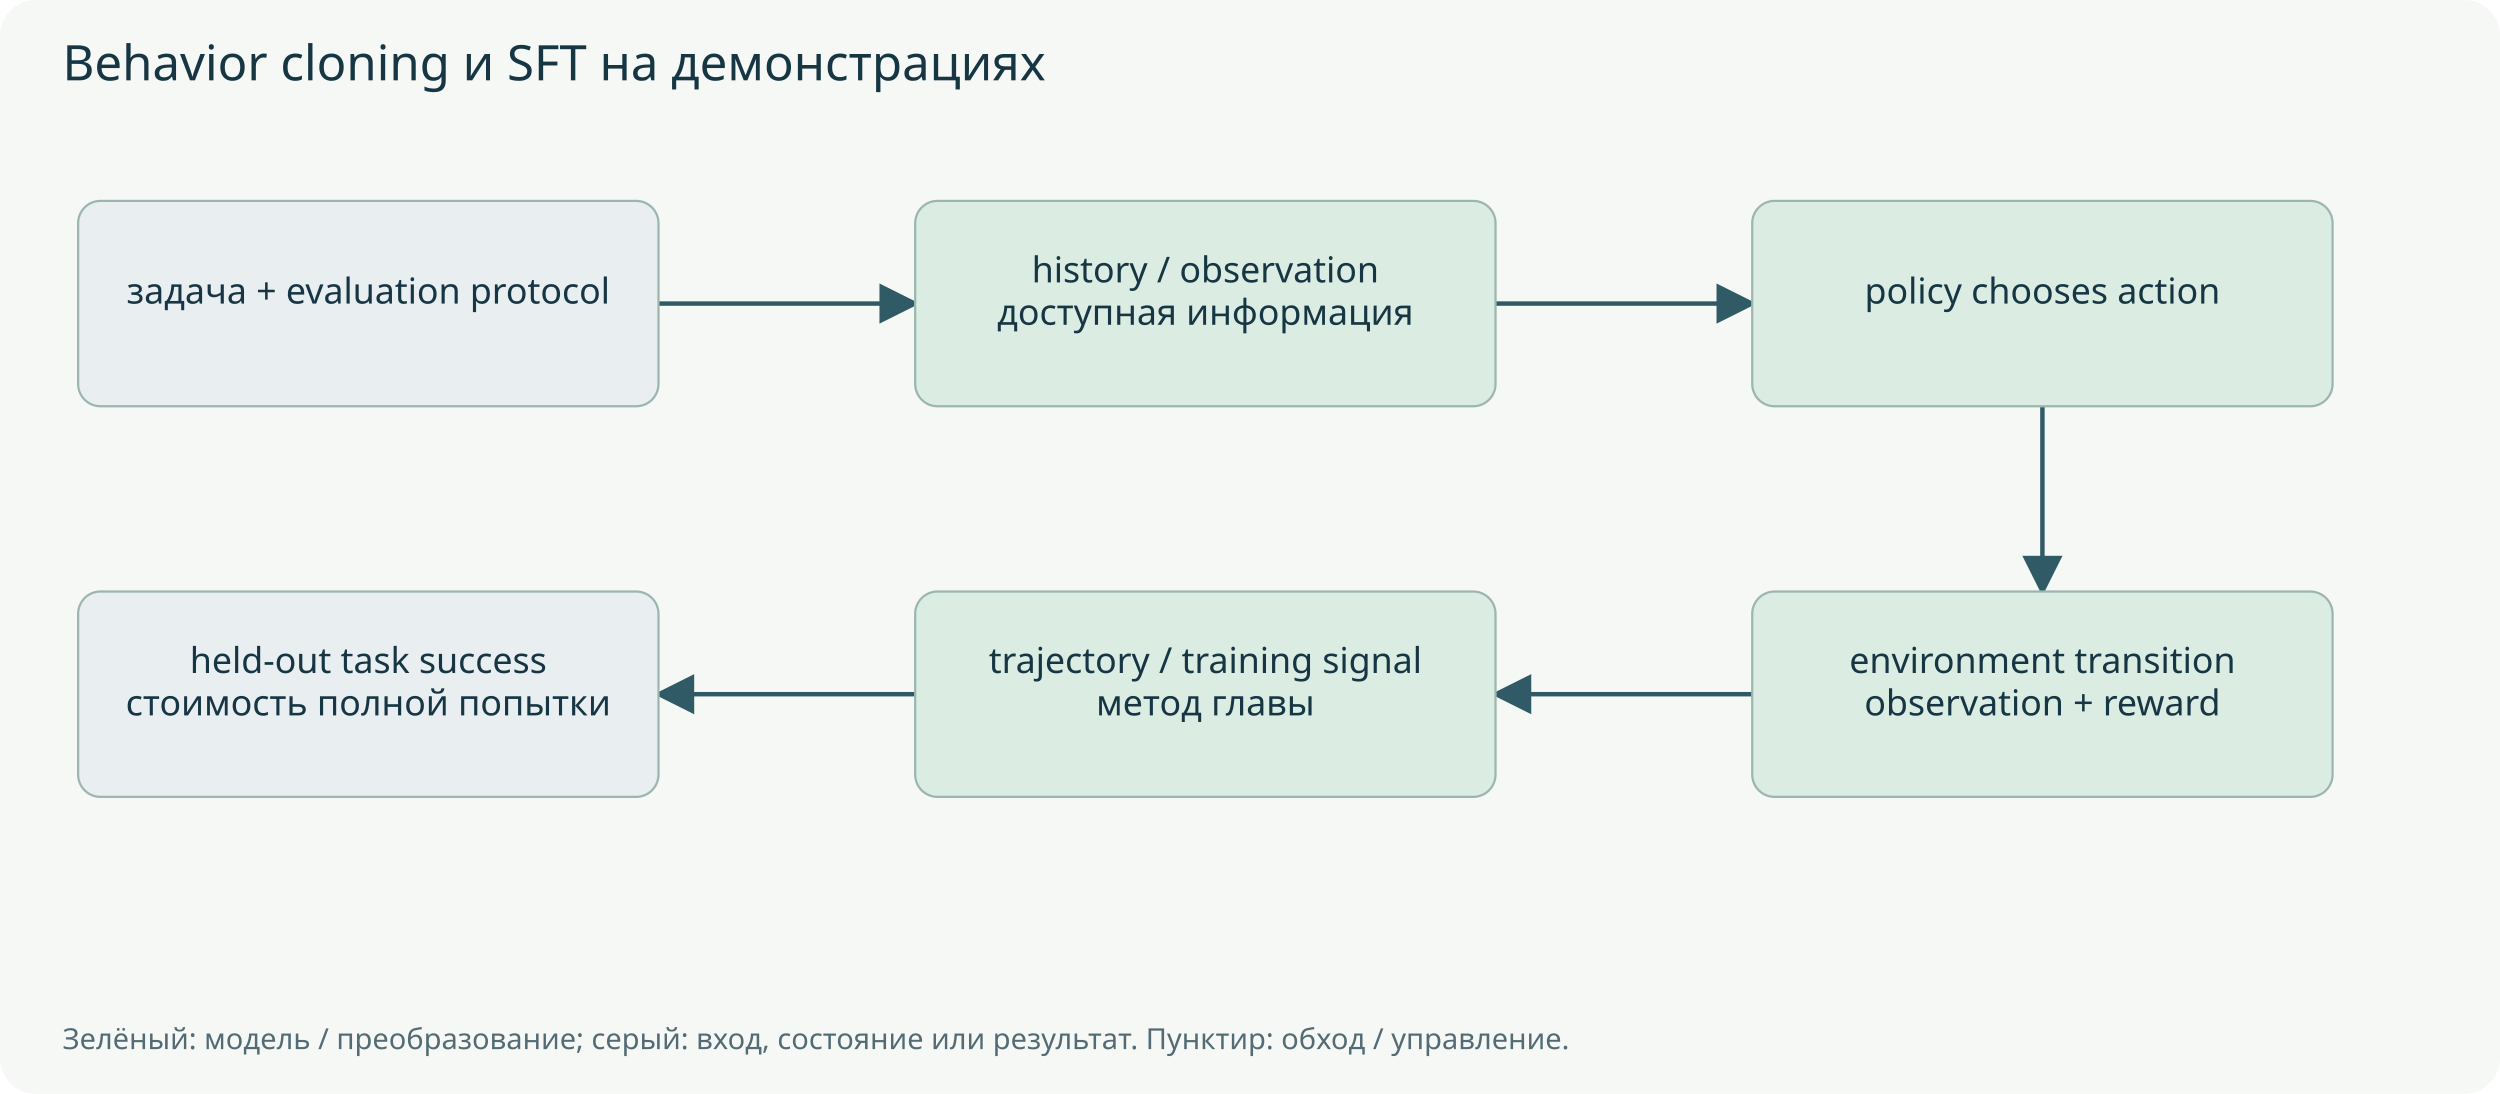
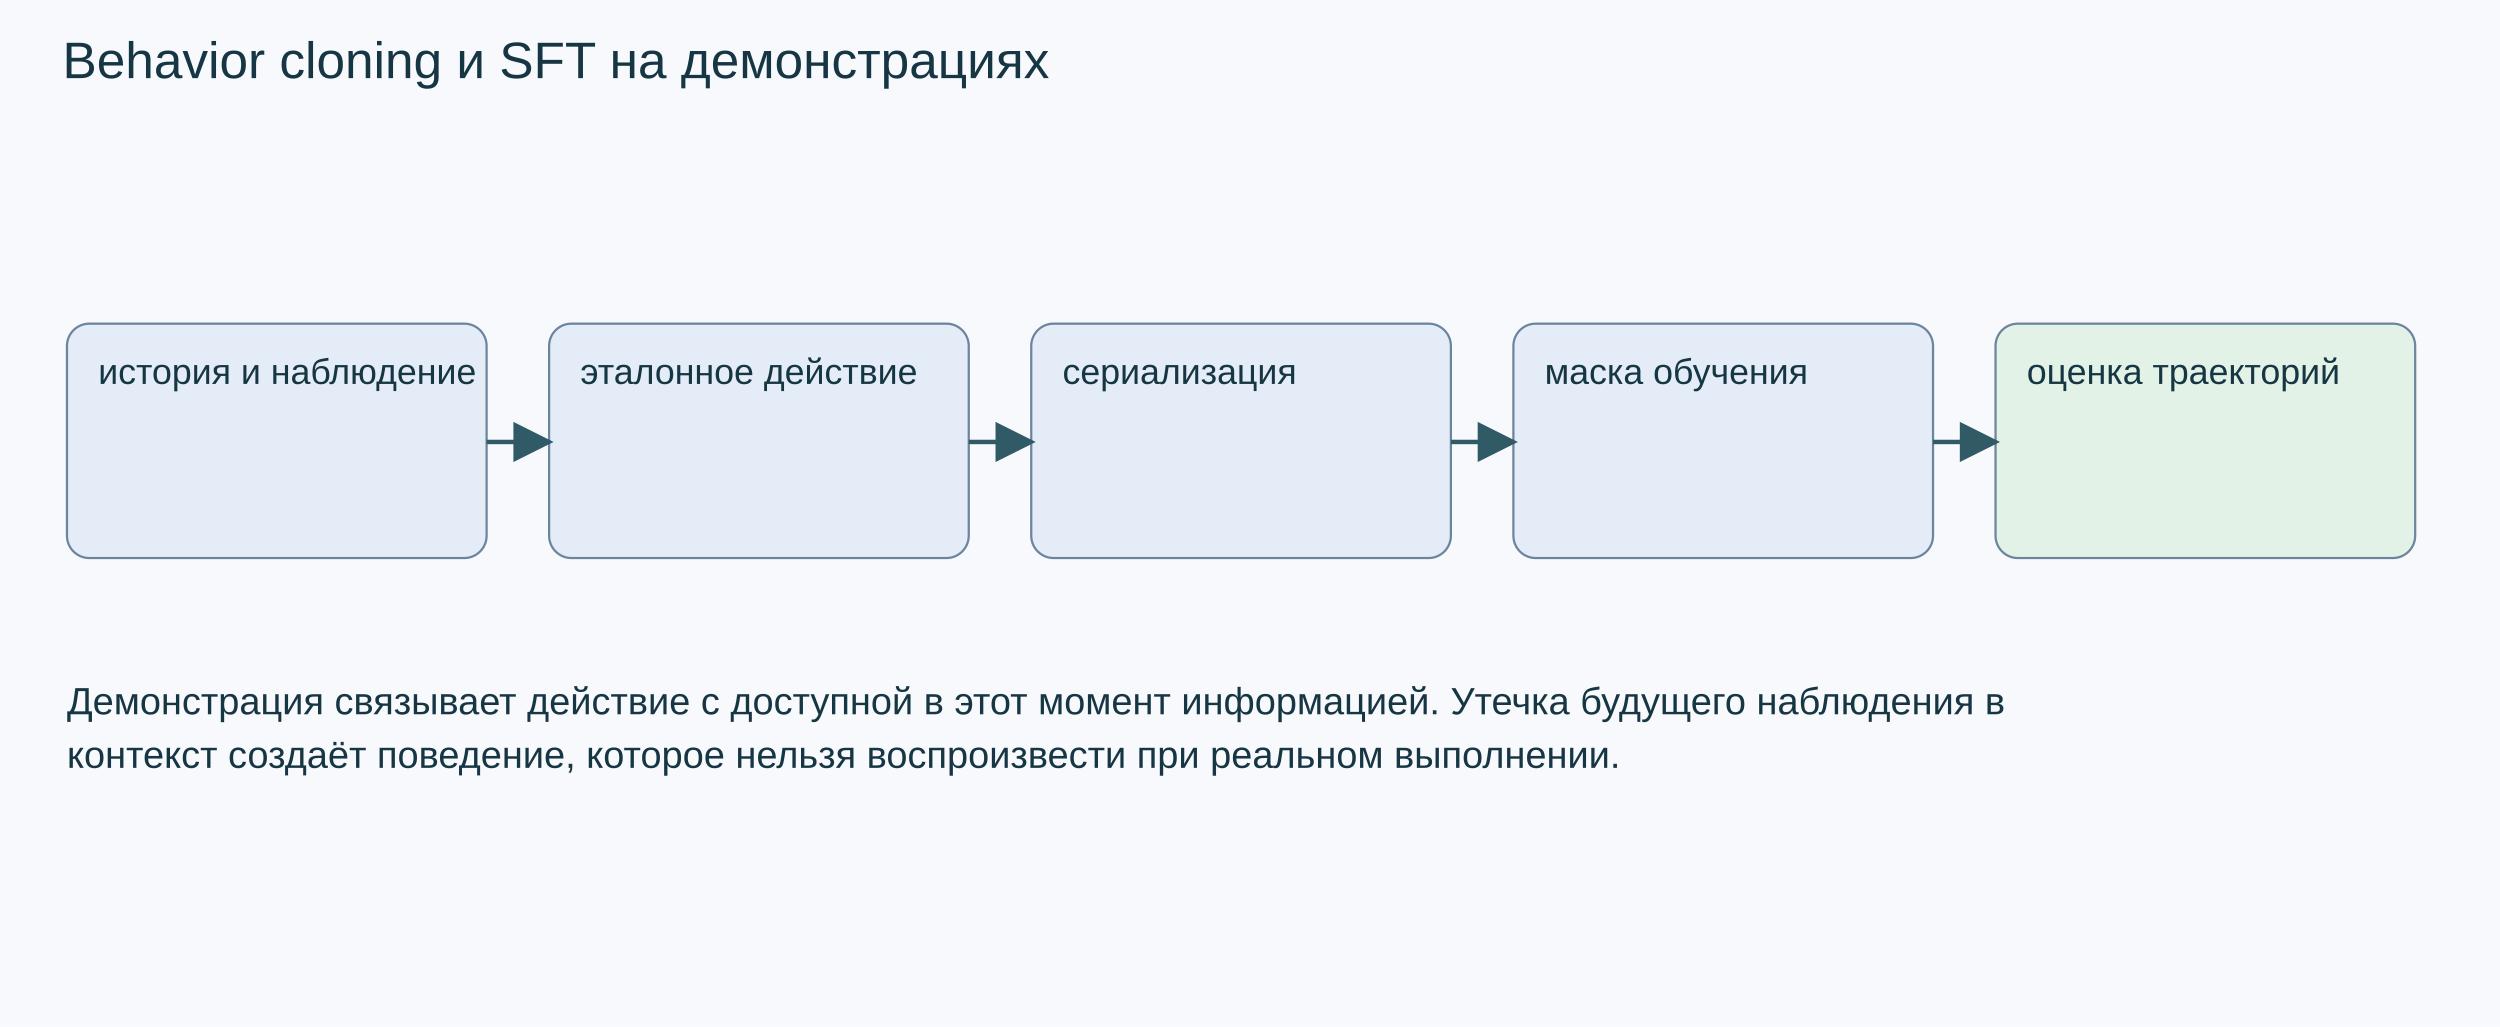
- <svg xmlns="http://www.w3.org/2000/svg" viewBox="0 0 1120 490" role="img" aria-labelledby="title desc">
+ <svg xmlns="http://www.w3.org/2000/svg" viewBox="0 0 1120 460" role="img" aria-labelledby="title desc">
  <defs>
    <marker id="arrow" markerWidth="9" markerHeight="9" refX="8" refY="4.5" orient="auto">
      <path d="M0,0 L9,4.5 L0,9" fill="#315a67" />
    </marker>
  </defs>
-   <rect width="1120" height="490" rx="16" fill="#f5f8f5" />
-   <text x="28" y="36" font-family="Segoe UI,sans-serif" font-size="22" fill="#173644">Behavior cloning и SFT на демонстрациях</text>
-   <path d="M295,136 L410,136" fill="none" stroke="#315a67" stroke-width="2" marker-end="url(#arrow)" />
-   <path d="M670,136 L785,136" fill="none" stroke="#315a67" stroke-width="2" marker-end="url(#arrow)" />
-   <path d="M915,182 L915,265" fill="none" stroke="#315a67" stroke-width="2" marker-end="url(#arrow)" />
-   <path d="M785,311 L670,311" fill="none" stroke="#315a67" stroke-width="2" marker-end="url(#arrow)" />
-   <path d="M410,311 L295,311" fill="none" stroke="#315a67" stroke-width="2" marker-end="url(#arrow)" />
-   <rect x="35" y="90" width="260" height="92" rx="10" fill="#e9eef1" stroke="#9bb6b0" />
-   <text x="165" y="136.0" text-anchor="middle" font-family="Segoe UI,sans-serif" font-size="16" fill="#173644">задача + evaluation protocol</text>
-   <rect x="410" y="90" width="260" height="92" rx="10" fill="#dbece3" stroke="#9bb6b0" />
-   <text x="540" y="126.5" text-anchor="middle" font-family="Segoe UI,sans-serif" font-size="16" fill="#173644">history / observation</text>
-   <text x="540" y="145.5" text-anchor="middle" font-family="Segoe UI,sans-serif" font-size="16" fill="#173644">доступная информация</text>
-   <rect x="785" y="90" width="260" height="92" rx="10" fill="#dbece3" stroke="#9bb6b0" />
-   <text x="915" y="136.0" text-anchor="middle" font-family="Segoe UI,sans-serif" font-size="16" fill="#173644">policy chooses action</text>
-   <rect x="785" y="265" width="260" height="92" rx="10" fill="#dbece3" stroke="#9bb6b0" />
-   <text x="915" y="301.5" text-anchor="middle" font-family="Segoe UI,sans-serif" font-size="16" fill="#173644">environment transition</text>
-   <text x="915" y="320.5" text-anchor="middle" font-family="Segoe UI,sans-serif" font-size="16" fill="#173644">observation + reward</text>
-   <rect x="410" y="265" width="260" height="92" rx="10" fill="#dbece3" stroke="#9bb6b0" />
-   <text x="540" y="301.5" text-anchor="middle" font-family="Segoe UI,sans-serif" font-size="16" fill="#173644">trajectory / training signal</text>
-   <text x="540" y="320.5" text-anchor="middle" font-family="Segoe UI,sans-serif" font-size="16" fill="#173644">метод главы</text>
-   <rect x="35" y="265" width="260" height="92" rx="10" fill="#e9eef1" stroke="#9bb6b0" />
-   <text x="165" y="301.5" text-anchor="middle" font-family="Segoe UI,sans-serif" font-size="16" fill="#173644">held-out task success</text>
-   <text x="165" y="320.5" text-anchor="middle" font-family="Segoe UI,sans-serif" font-size="16" fill="#173644">стоимость полной попытки</text>
-   <text x="28" y="470" font-family="Segoe UI,sans-serif" font-size="13" fill="#526b75">Зелёный: модель / преобразование; серый: вход, состояние или результат. Пунктир: обход / управление.</text>
+   <rect width="1120" height="460" fill="#f7f9fc" />
+   <text x="28" y="35" font-family="Segoe UI,Arial,sans-serif" font-size="23" fill="#173644">
+     <tspan x="28" dy="0">Behavior cloning и SFT на демонстрациях</tspan>
+   </text>
+   <rect x="30" y="145" width="188" height="105" rx="10" fill="#e4edf7" stroke="#6c849d" />
+   <text x="44" y="172" font-family="Segoe UI,Arial,sans-serif" font-size="16" fill="#173644">
+     <tspan x="44" dy="0">история и наблюдение</tspan>
+   </text>
+   <rect x="246" y="145" width="188" height="105" rx="10" fill="#e4edf7" stroke="#6c849d" />
+   <text x="260" y="172" font-family="Segoe UI,Arial,sans-serif" font-size="16" fill="#173644">
+     <tspan x="260" dy="0">эталонное действие</tspan>
+   </text>
+   <path d="M218,198 L246,198" fill="none" stroke="#315a67" stroke-width="2" marker-end="url(#arrow)" />
+   <rect x="462" y="145" width="188" height="105" rx="10" fill="#e4edf7" stroke="#6c849d" />
+   <text x="476" y="172" font-family="Segoe UI,Arial,sans-serif" font-size="16" fill="#173644">
+     <tspan x="476" dy="0">сериализация</tspan>
+   </text>
+   <path d="M434,198 L462,198" fill="none" stroke="#315a67" stroke-width="2" marker-end="url(#arrow)" />
+   <rect x="678" y="145" width="188" height="105" rx="10" fill="#e4edf7" stroke="#6c849d" />
+   <text x="692" y="172" font-family="Segoe UI,Arial,sans-serif" font-size="16" fill="#173644">
+     <tspan x="692" dy="0">маска обучения</tspan>
+   </text>
+   <path d="M650,198 L678,198" fill="none" stroke="#315a67" stroke-width="2" marker-end="url(#arrow)" />
+   <rect x="894" y="145" width="188" height="105" rx="10" fill="#e3f2e7" stroke="#6c849d" />
+   <text x="908" y="172" font-family="Segoe UI,Arial,sans-serif" font-size="16" fill="#173644">
+     <tspan x="908" dy="0">оценка траекторий</tspan>
+   </text>
+   <path d="M866,198 L894,198" fill="none" stroke="#315a67" stroke-width="2" marker-end="url(#arrow)" />
+   <text x="30" y="320" font-family="Segoe UI,Arial,sans-serif" font-size="17" fill="#173644">
+     <tspan x="30" dy="0">Демонстрация связывает действие с доступной в этот момент информацией. Утечка будущего наблюдения в</tspan>
+     <tspan x="30" dy="24">контекст создаёт поведение, которое нельзя воспроизвести при реальном выполнении.</tspan>
+   </text>
</svg>
